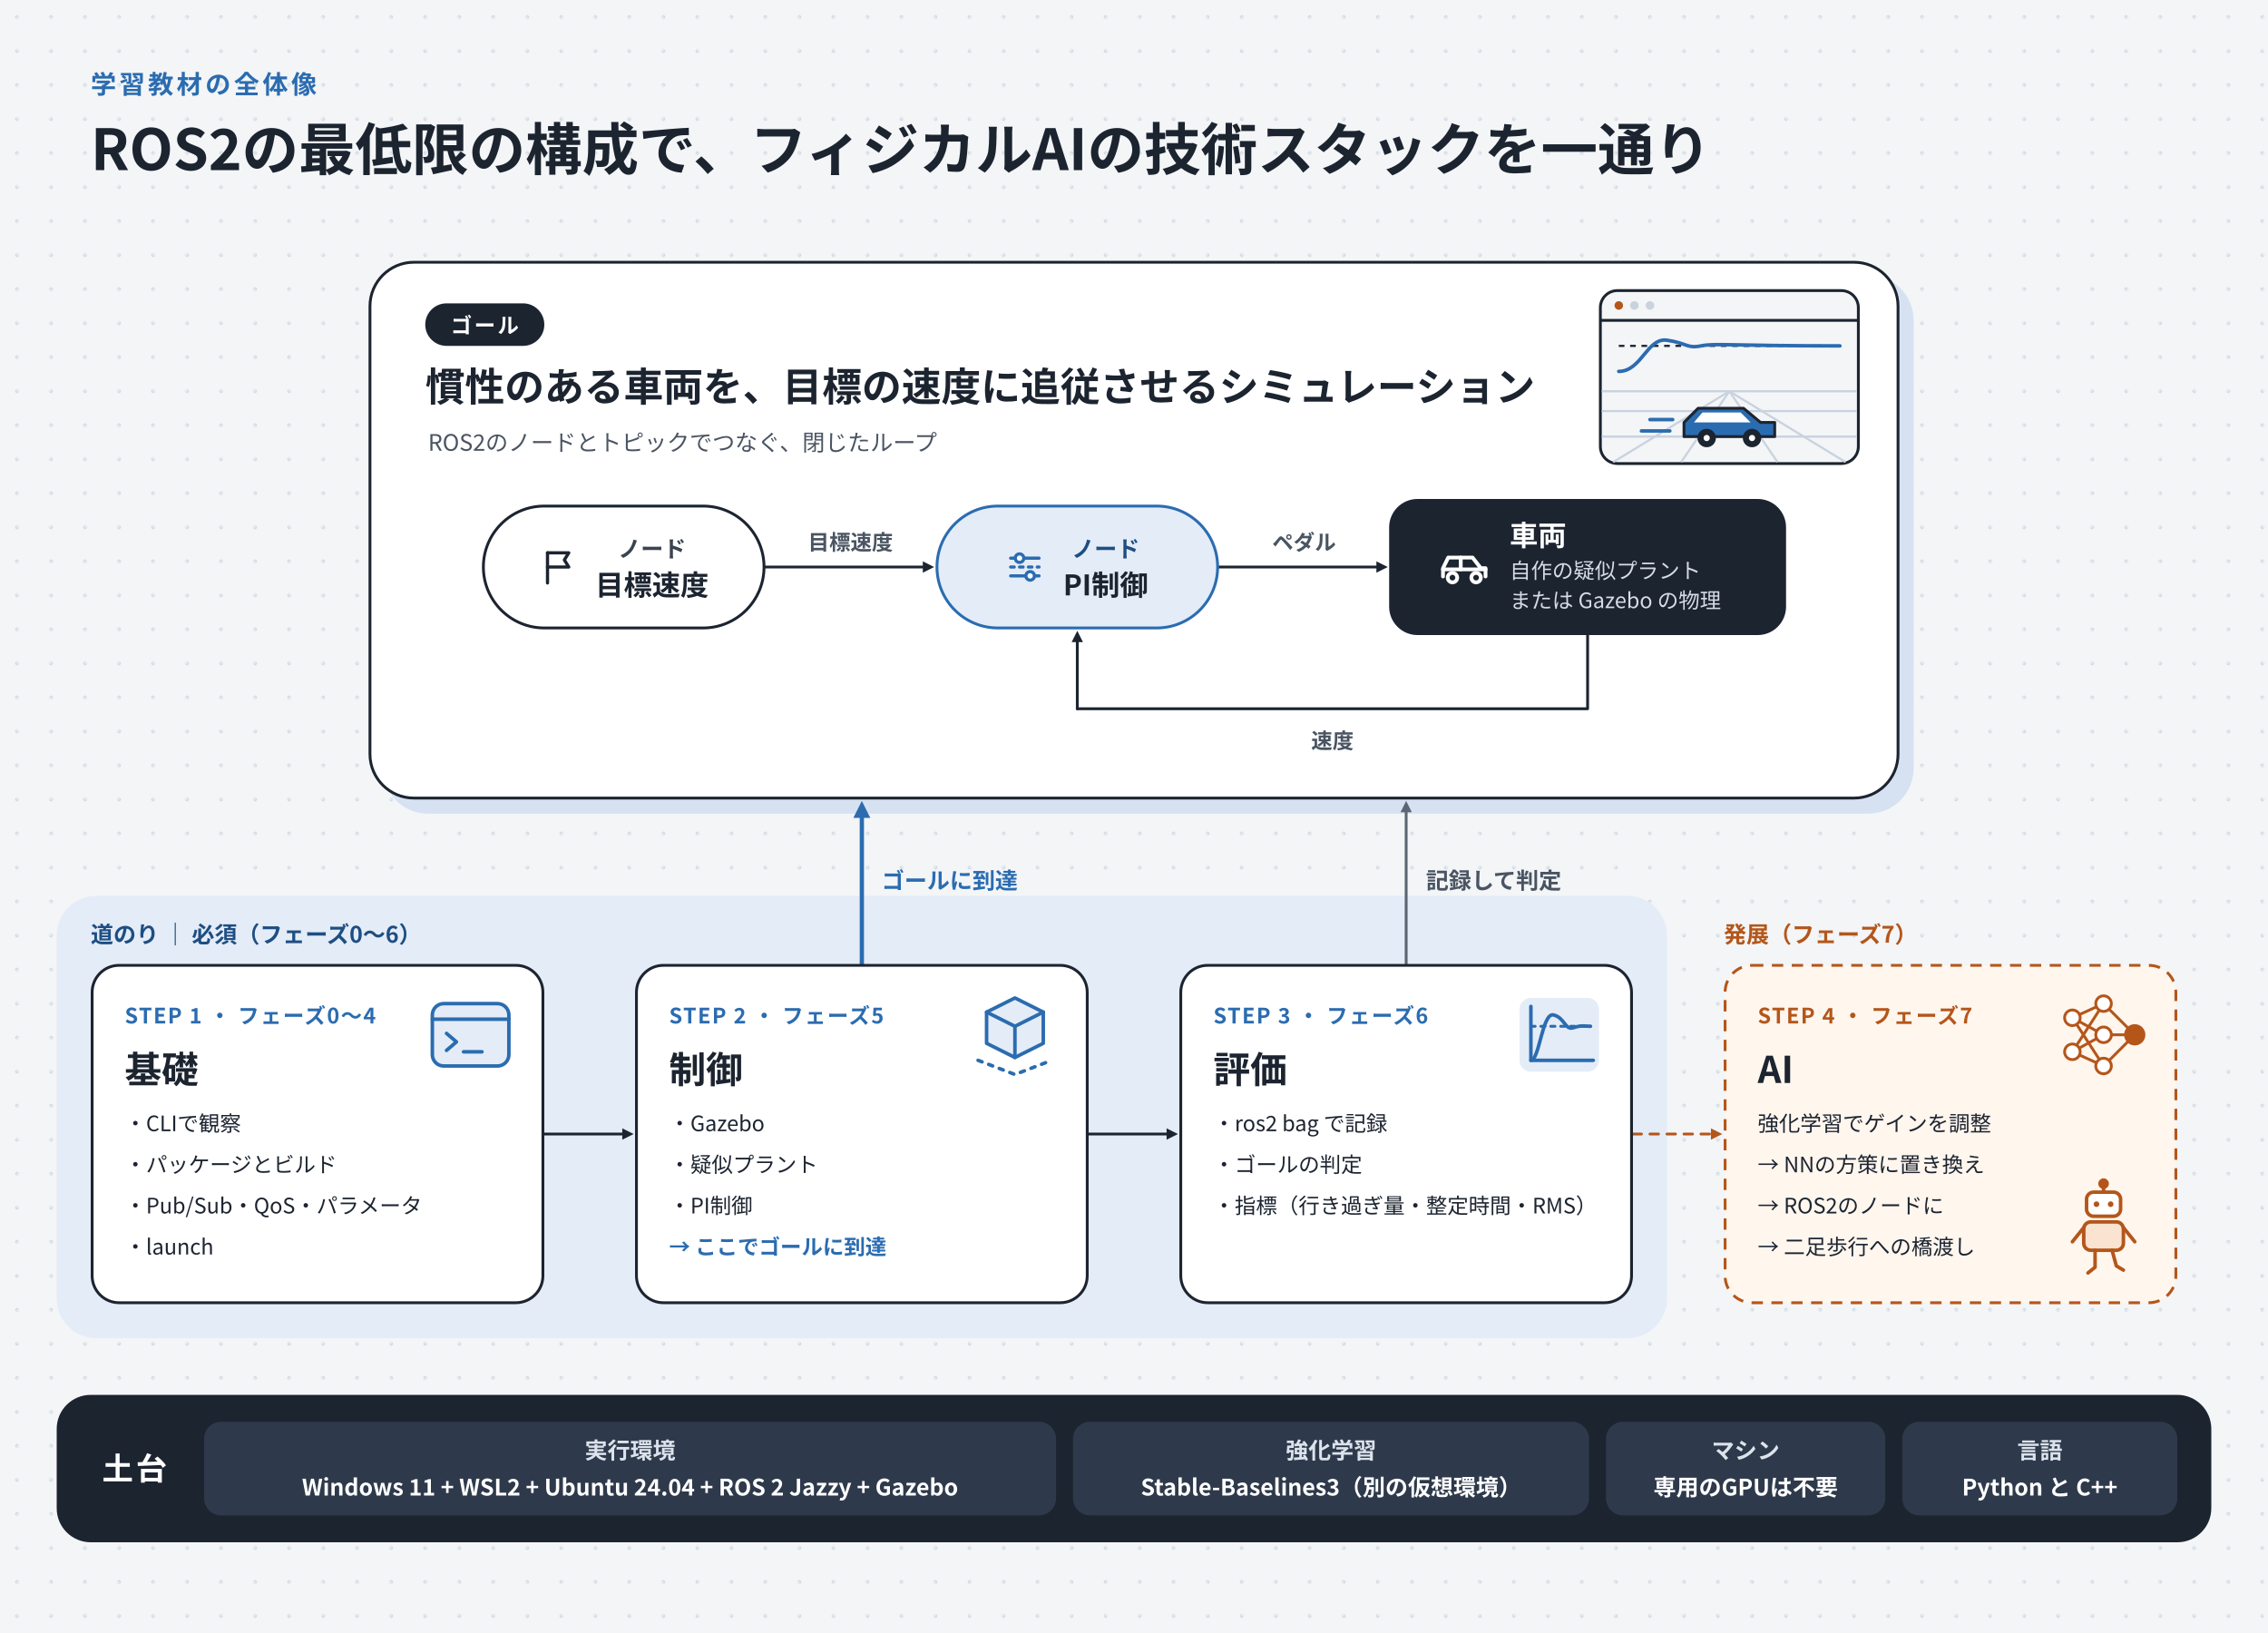
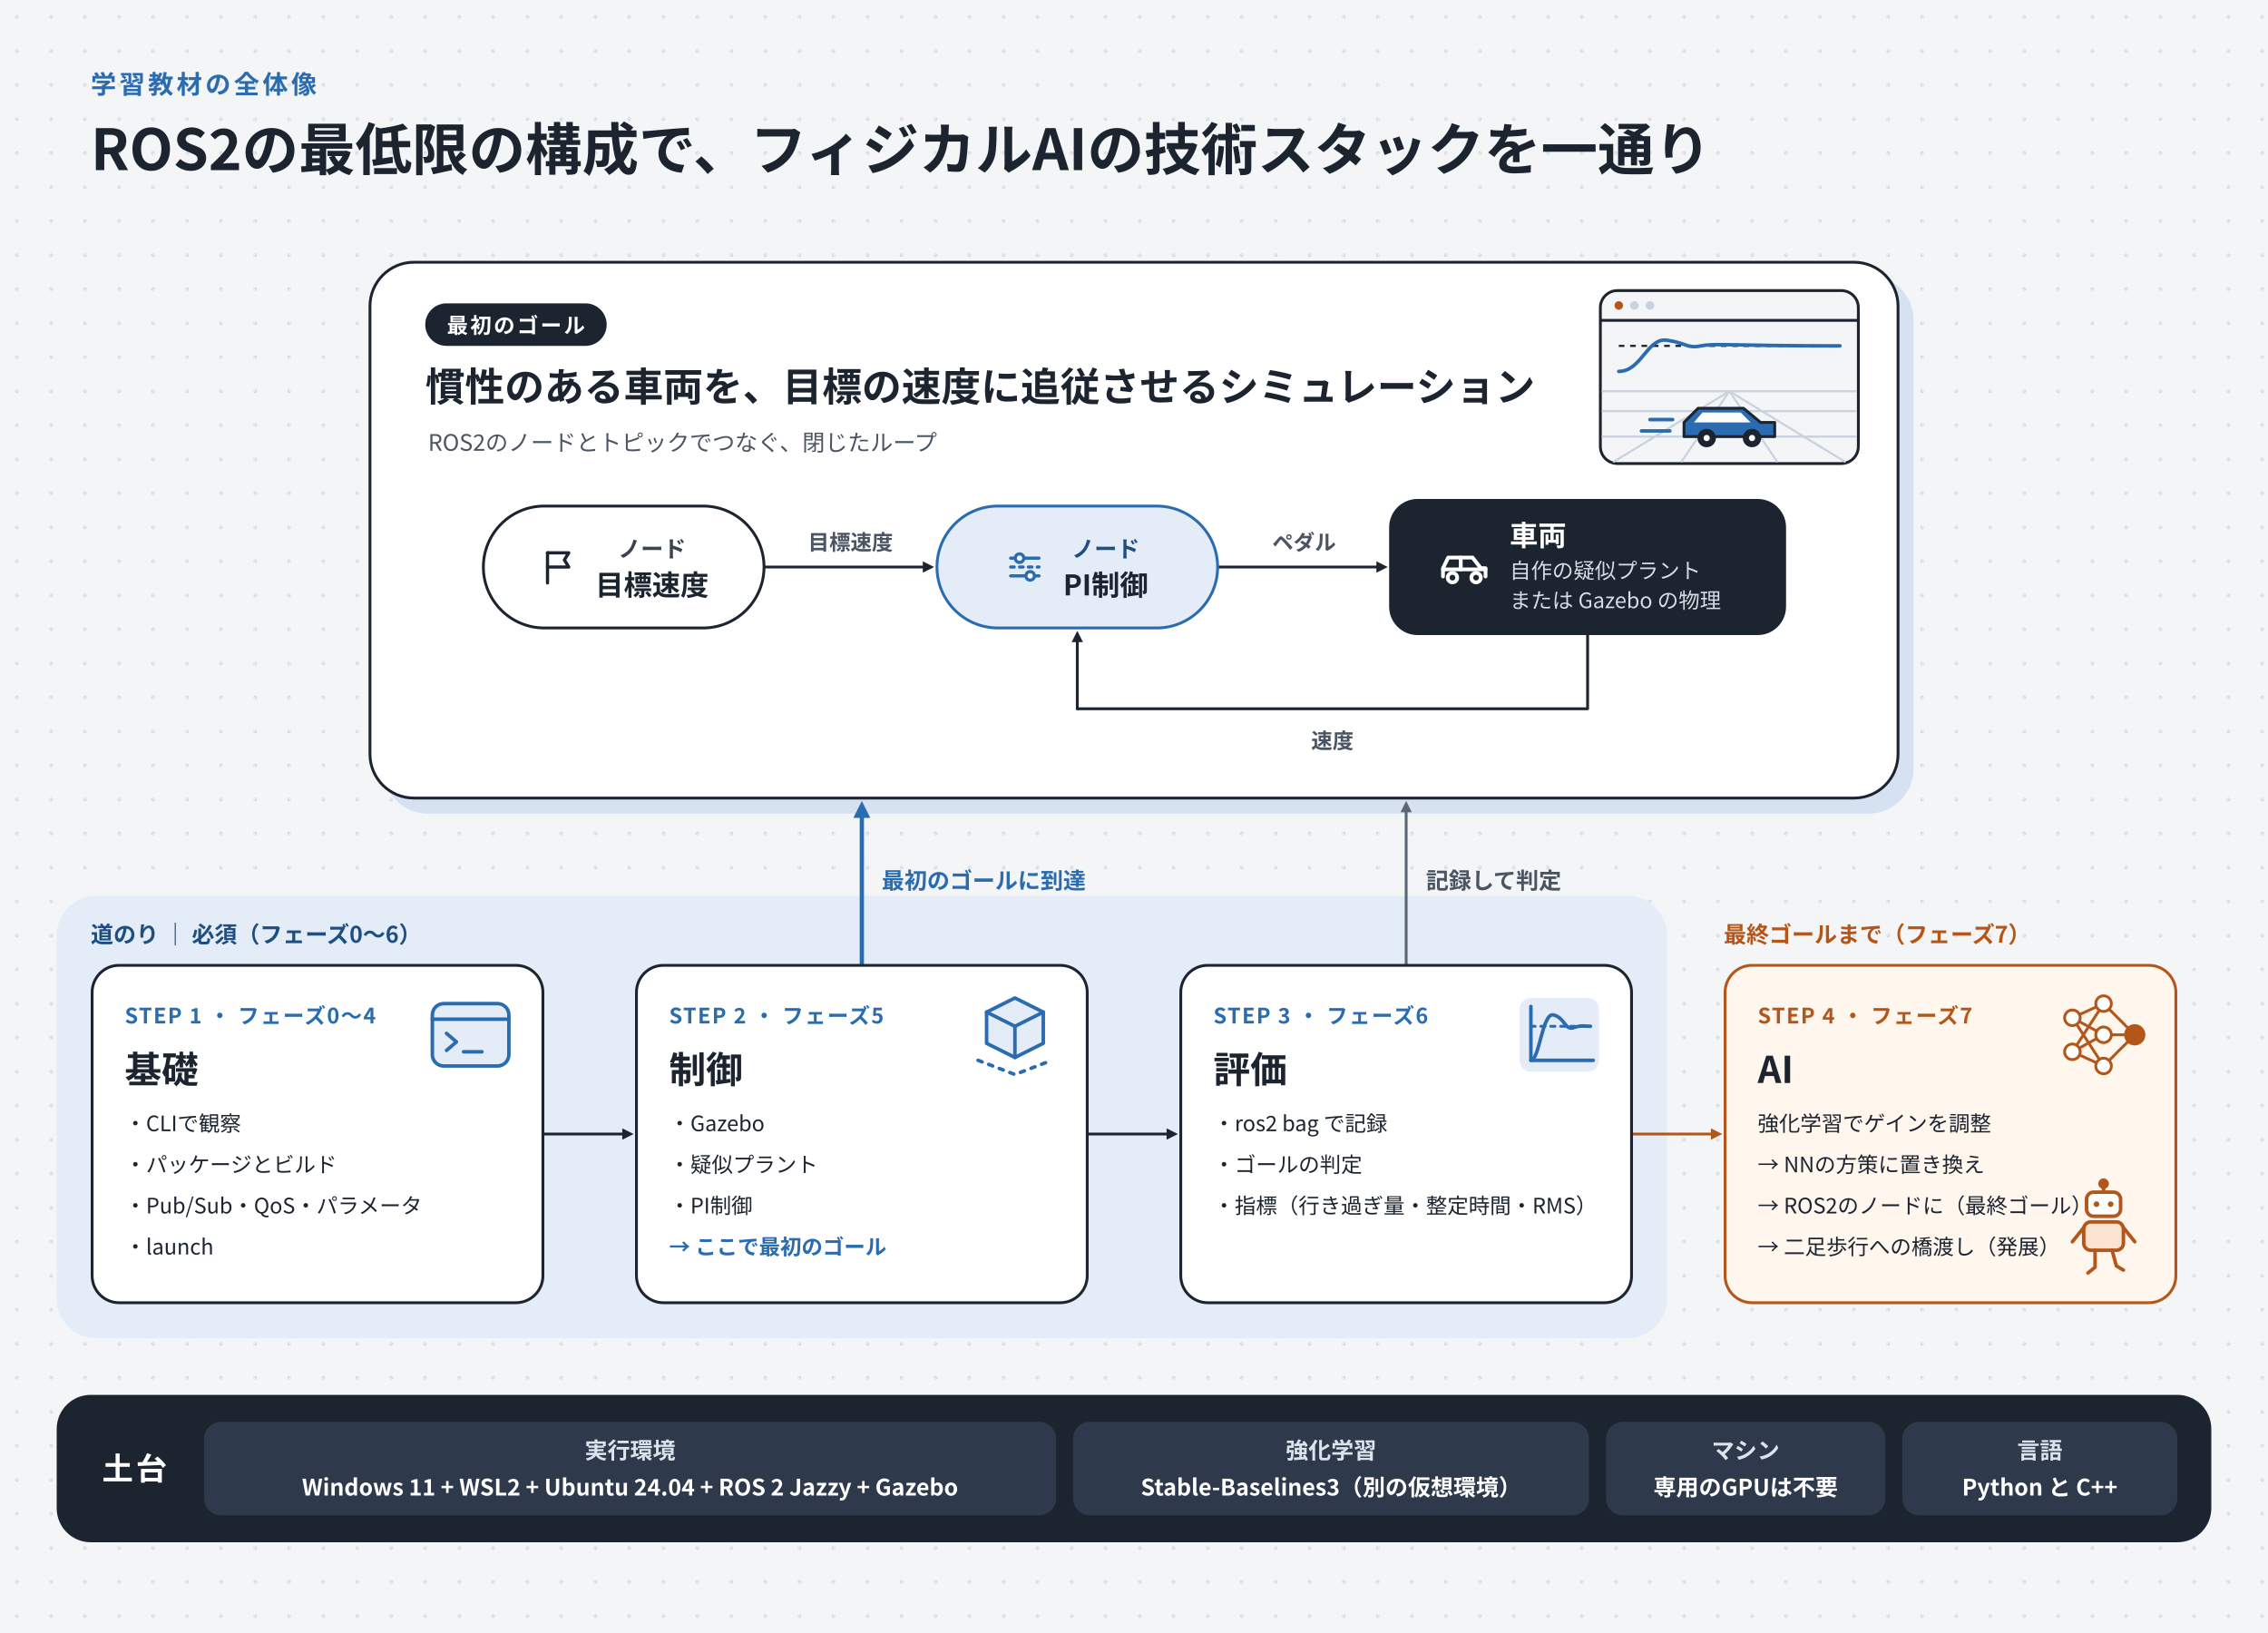
- <svg xmlns="http://www.w3.org/2000/svg" width="1600" height="1152" viewBox="0 0 1600 1152" role="img" aria-label="ROS2の最低限の構成でフィジカルAIの技術スタックを学ぶ教材の全体像。ゴールは、目標速度ノード・PI制御ノード・車両（自作の疑似プラントまたはGazeboの物理）が目標速度・ペダル・速度のトピックでつながる閉じたループで、慣性のある車両を目標の速度に追従させるシミュレーション。その下に4つの段階（必須のSTEP 1 基礎 フェーズ0〜4、STEP 2 制御 フェーズ5、STEP 3 評価 フェーズ6と、発展のSTEP 4 AI フェーズ7）を並べ、制御から「ゴールに到達」、評価から「記録して判定」の矢印がゴールへ伸びる。土台は、実行環境（Windows 11 + WSL2 + Ubuntu 24.04 + ROS 2 Jazzy + Gazebo）、強化学習（Stable-Baselines3、別の仮想環境）、マシン（専用のGPUは不要）、言語（Python と C++）の4項目。" font-family="'Noto Sans CJK JP','Noto Sans JP','Hiragino Sans','Yu Gothic',Meiryo,sans-serif" fill="#1C2430">
+ <svg xmlns="http://www.w3.org/2000/svg" width="1600" height="1152" viewBox="0 0 1600 1152" role="img" aria-label="ROS2の最低限の構成でフィジカルAIの技術スタックを学ぶ教材の全体像。最初のゴールは、目標速度ノード・PI制御ノード・車両（自作の疑似プラントまたはGazeboの物理）が目標速度・ペダル・速度のトピックでつながる閉じたループで、慣性のある車両を目標の速度に追従させるシミュレーション。その下に4つの段階（必須のSTEP 1 基礎 フェーズ0〜4、STEP 2 制御 フェーズ5、STEP 3 評価 フェーズ6と、最終ゴールまでのSTEP 4 AI フェーズ7）を並べ、制御から「最初のゴールに到達」、評価から「記録して判定」の矢印が最初のゴールへ伸びる。STEP 4では、強化学習でゲインを調整し、NNの方策に置き換えて、ROS2のノードにするところが最終ゴールで、二足歩行への橋渡しは発展。土台は、実行環境（Windows 11 + WSL2 + Ubuntu 24.04 + ROS 2 Jazzy + Gazebo）、強化学習（Stable-Baselines3、別の仮想環境）、マシン（専用のGPUは不要）、言語（Python と C++）の4項目。" font-family="'Noto Sans CJK JP','Noto Sans JP','Hiragino Sans','Yu Gothic',Meiryo,sans-serif" fill="#1C2430">
  <defs>
    <pattern id="ov1-dots" width="24" height="24" patternUnits="userSpaceOnUse">
      <circle cx="12" cy="12" r="1.3" fill="#D3DAE3" />
    </pattern>
    <marker id="ov1-head-1C2430" orient="auto" markerWidth="5" markerHeight="5" refX="2" refY="2" overflow="visible">
      <path d="M0 0L4 2L0 4Z" fill="#1C2430" />
    </marker>
    <marker id="ov1-head-2B6CB0" orient="auto" markerWidth="5" markerHeight="5" refX="2" refY="2" overflow="visible">
      <path d="M0 0L4 2L0 4Z" fill="#2B6CB0" />
    </marker>
    <marker id="ov1-head-5B6573" orient="auto" markerWidth="5" markerHeight="5" refX="2" refY="2" overflow="visible">
      <path d="M0 0L4 2L0 4Z" fill="#5B6573" />
    </marker>
    <marker id="ov1-head-B4561A" orient="auto" markerWidth="5" markerHeight="5" refX="2" refY="2" overflow="visible">
      <path d="M0 0L4 2L0 4Z" fill="#B4561A" />
    </marker>
  </defs>
  <rect width="1600" height="1152" fill="#F3F5F7" />
  <rect width="1600" height="1152" fill="url(#ov1-dots)" />
  <rect x="40" y="632" width="1136" height="312" rx="28" fill="#E4ECF7" />
  <rect x="270" y="194" width="1080" height="380" rx="32" fill="#D6E2F2" />
  <rect x="261.0" y="185.0" width="1078" height="378" rx="31.0" fill="#FFFFFF" stroke="#1C2430" stroke-width="2" />
  <path d="M540 400L655 400" fill="none" stroke="#1C2430" stroke-width="2" stroke-linecap="round" marker-end="url(#ov1-head-1C2430)" />
  <path d="M860 400L975 400" fill="none" stroke="#1C2430" stroke-width="2" stroke-linecap="round" marker-end="url(#ov1-head-1C2430)" />
  <path d="M1120 448V500H760" fill="none" stroke="#1C2430" stroke-width="2" stroke-linecap="round" stroke-linejoin="round" />
  <path d="M760 500L760 449" fill="none" stroke="#1C2430" stroke-width="2" stroke-linecap="round" marker-end="url(#ov1-head-1C2430)" />
  <path d="M608 680L608 571" fill="none" stroke="#2B6CB0" stroke-width="3" stroke-linecap="round" marker-end="url(#ov1-head-2B6CB0)" />
  <path d="M992 680L992 569" fill="none" stroke="#5B6573" stroke-width="2" stroke-linecap="round" marker-end="url(#ov1-head-5B6573)" />
  <path d="M384 800L443 800" fill="none" stroke="#1C2430" stroke-width="2" stroke-linecap="round" marker-end="url(#ov1-head-1C2430)" />
  <path d="M768 800L827 800" fill="none" stroke="#1C2430" stroke-width="2" stroke-linecap="round" marker-end="url(#ov1-head-1C2430)" />
-   <path d="M1152 800L1211 800" fill="none" stroke="#B4561A" stroke-width="2" stroke-linecap="round" stroke-dasharray="6 6" marker-end="url(#ov1-head-B4561A)" />
+   <path d="M1152 800L1211 800" fill="none" stroke="#B4561A" stroke-width="2" stroke-linecap="round" marker-end="url(#ov1-head-B4561A)" />
  <text x="64" y="66" font-size="18" font-weight="700" fill="#2B6CB0" letter-spacing="2.2">学習教材の全体像</text>
  <text x="64" y="120" font-size="40" font-weight="900">ROS2の最低限の構成で、フィジカルAIの技術スタックを一通り</text>
-   <rect x="300" y="214" width="84" height="30" rx="15" fill="#1C2430" />
-   <text x="342" y="235" font-size="15" font-weight="700" text-anchor="middle" fill="#FFFFFF" letter-spacing="1.5">ゴール</text>
+   <rect x="300" y="214" width="128" height="30" rx="15" fill="#1C2430" />
+   <text x="364" y="235" font-size="15" font-weight="700" text-anchor="middle" fill="#FFFFFF" letter-spacing="1.5">最初のゴール</text>
  <text x="300" y="283" font-size="28" font-weight="900">慣性のある車両を、目標の速度に追従させるシミュレーション</text>
  <text x="302" y="318" font-size="16" font-weight="500" fill="#4A5462">ROS2のノードとトピックでつなぐ、閉じたループ</text>
  <g transform="translate(1128 204)">
    <rect x="1" y="1" width="182" height="122" rx="12" fill="#F3F5F7" stroke="#1C2430" stroke-width="2" />
    <path d="M1 22H183" stroke="#1C2430" stroke-width="2" />
    <circle cx="14" cy="11.5" r="3" fill="#B4561A" />
    <circle cx="25" cy="11.5" r="3" fill="#C9D2DE" />
    <circle cx="36" cy="11.5" r="3" fill="#C9D2DE" />
    <path d="M14 40H170" stroke="#1C2430" stroke-width="1.5" stroke-dasharray="4 4" fill="none" />
    <path d="M14 58C30 58 34 34 48 36S62 42 72 40S92 40 170 40" stroke="#2B6CB0" stroke-width="2.5" fill="none" stroke-linecap="round" />
    <g stroke="#C9D2DE" stroke-width="1.5" fill="none">
      <path d="M2 72H182" />
      <path d="M2 86H182" />
      <path d="M2 104H182" />
      <path d="M92 72L10 122" />
      <path d="M92 72L58 122" />
      <path d="M92 72L126 122" />
      <path d="M92 72L174 122" />
    </g>
    <path d="M36 92H52M30 100H50" stroke="#2B6CB0" stroke-width="2.5" stroke-linecap="round" fill="none" />
    <path d="M60 104V94L70 84H102L114 94H124V104Z" fill="#2B6CB0" stroke="#1C2430" stroke-width="2" stroke-linejoin="round" />
    <path d="M73 87H100L107 94H67Z" fill="#FFFFFF" />
    <circle cx="76" cy="105" r="6.5" fill="#1C2430" />
    <circle cx="76" cy="105" r="2.2" fill="#FFFFFF" />
    <circle cx="108" cy="105" r="6.5" fill="#1C2430" />
    <circle cx="108" cy="105" r="2.2" fill="#FFFFFF" />
  </g>
  <rect x="341.0" y="357.0" width="198" height="86" rx="43.0" fill="#FFFFFF" stroke="#1C2430" stroke-width="2" />
  <g transform="translate(380.0 385) scale(1.25)" fill="none" stroke="#1C2430" stroke-width="1.8" stroke-linecap="round" stroke-linejoin="round">
    <path d="M5 21V4" />
    <path d="M5 4h12l-2.5 4L17 12H5" />
  </g>
  <text x="460.0" y="393" font-size="16" font-weight="700" text-anchor="middle" fill="#3A4350">ノード</text>
  <text x="460.0" y="420" font-size="20" font-weight="700" text-anchor="middle">目標速度</text>
  <rect x="661.0" y="357.0" width="198" height="86" rx="43.0" fill="#E4ECF7" stroke="#2B6CB0" stroke-width="2" />
  <g transform="translate(708.0 385) scale(1.25)" fill="none" stroke="#2B6CB0" stroke-width="1.8" stroke-linecap="round" stroke-linejoin="round">
    <path d="M4 7h16M4 17h16" />
    <circle cx="9" cy="7" r="2.4" fill="#FFFFFF" />
    <circle cx="15" cy="17" r="2.4" fill="#FFFFFF" />
    <path d="M4 12h16" stroke-dasharray="2 3" />
  </g>
  <text x="780.0" y="393" font-size="16" font-weight="700" text-anchor="middle" fill="#1E4E82">ノード</text>
  <text x="780.0" y="420" font-size="20" font-weight="700" text-anchor="middle">PI制御</text>
  <rect x="980" y="352" width="280" height="96" rx="20" fill="#1C2430" />
  <g transform="translate(1013.0 380) scale(1.6667)" fill="none" stroke="#FFFFFF" stroke-width="1.6" stroke-linecap="round" stroke-linejoin="round">
    <path d="M3 16v-3.5l2.2-4.5h10.3l3.5 4.5h2v3.5" />
    <path d="M3 13h18" />
    <path d="M10.5 8v5" />
    <circle cx="7" cy="16.5" r="2" />
    <circle cx="17" cy="16.5" r="2" />
  </g>
  <text x="1065.0" y="385" font-size="20" font-weight="700" fill="#FFFFFF">車両</text>
  <text x="1065.0" y="408" font-size="15" font-weight="500" fill="#D5DCE6">自作の疑似プラント</text>
  <text x="1065.0" y="429" font-size="15" font-weight="500" fill="#D5DCE6">または Gazebo の物理</text>
  <text x="600" y="388" font-size="15" font-weight="700" text-anchor="middle" fill="#4A5462">目標速度</text>
  <text x="920" y="388" font-size="15" font-weight="700" text-anchor="middle" fill="#4A5462">ペダル</text>
  <text x="940" y="528" font-size="15" font-weight="700" text-anchor="middle" fill="#4A5462">速度</text>
-   <text x="622" y="627" font-size="16" font-weight="700" fill="#2B6CB0">ゴールに到達</text>
+   <text x="622" y="627" font-size="16" font-weight="700" fill="#2B6CB0">最初のゴールに到達</text>
  <text x="1006" y="627" font-size="16" font-weight="700" fill="#4A5462">記録して判定</text>
  <text x="64" y="665" font-size="16" font-weight="700" fill="#1E4E82">道のり ｜ 必須（フェーズ0〜6）</text>
-   <text x="1216" y="665" font-size="16" font-weight="700" fill="#B4561A">発展（フェーズ7）</text>
+   <text x="1216" y="665" font-size="16" font-weight="700" fill="#B4561A">最終ゴールまで（フェーズ7）</text>
  <rect x="65.0" y="681.0" width="318" height="238" rx="19.0" fill="#FFFFFF" stroke="#1C2430" stroke-width="2" />
  <text x="88" y="722" font-size="15" font-weight="700" fill="#2B6CB0" letter-spacing="0.9">STEP 1 ・ フェーズ0〜4</text>
  <text x="88" y="764" font-size="26" font-weight="700">基礎</text>
  <text x="88" y="798" font-size="15" font-weight="500">・CLIで観察</text>
  <text x="88" y="827" font-size="15" font-weight="500">・パッケージとビルド</text>
  <text x="88" y="856" font-size="15" font-weight="500">・Pub/Sub・QoS・パラメータ</text>
  <text x="88" y="885" font-size="15" font-weight="500">・launch</text>
  <rect x="449.0" y="681.0" width="318" height="238" rx="19.0" fill="#FFFFFF" stroke="#1C2430" stroke-width="2" />
  <text x="472" y="722" font-size="15" font-weight="700" fill="#2B6CB0" letter-spacing="0.9">STEP 2 ・ フェーズ5</text>
  <text x="472" y="764" font-size="26" font-weight="700">制御</text>
  <text x="472" y="798" font-size="15" font-weight="500">・Gazebo</text>
  <text x="472" y="827" font-size="15" font-weight="500">・疑似プラント</text>
  <text x="472" y="856" font-size="15" font-weight="500">・PI制御</text>
-   <text x="472" y="885" font-size="15" font-weight="700" fill="#2B6CB0">→ ここでゴールに到達</text>
+   <text x="472" y="885" font-size="15" font-weight="700" fill="#2B6CB0">→ ここで最初のゴール</text>
  <rect x="833.0" y="681.0" width="318" height="238" rx="19.0" fill="#FFFFFF" stroke="#1C2430" stroke-width="2" />
  <text x="856" y="722" font-size="15" font-weight="700" fill="#2B6CB0" letter-spacing="0.9">STEP 3 ・ フェーズ6</text>
  <text x="856" y="764" font-size="26" font-weight="700">評価</text>
  <text x="856" y="798" font-size="15" font-weight="500">・ros2 bag で記録</text>
  <text x="856" y="827" font-size="15" font-weight="500">・ゴールの判定</text>
  <text x="856" y="856" font-size="15" font-weight="500">・指標（行き過ぎ量・整定時間・RMS）</text>
-   <rect x="1217.0" y="681.0" width="318" height="238" rx="19.0" fill="#FFF6EE" stroke="#B4561A" stroke-width="2" stroke-dasharray="8 6" />
+   <rect x="1217.0" y="681.0" width="318" height="238" rx="19.0" fill="#FFF6EE" stroke="#B4561A" stroke-width="2" />
  <text x="1240" y="722" font-size="15" font-weight="700" fill="#B4561A" letter-spacing="0.9">STEP 4 ・ フェーズ7</text>
  <text x="1240" y="764" font-size="26" font-weight="700">AI</text>
  <text x="1240" y="798" font-size="15" font-weight="500">強化学習でゲインを調整</text>
  <text x="1240" y="827" font-size="15" font-weight="500">→ NNの方策に置き換え</text>
-   <text x="1240" y="856" font-size="15" font-weight="500">→ ROS2のノードに</text>
-   <text x="1240" y="885" font-size="15" font-weight="500">→ 二足歩行への橋渡し</text>
+   <text x="1240" y="856" font-size="15" font-weight="500">→ ROS2のノードに（最終ゴール）</text>
+   <text x="1240" y="885" font-size="15" font-weight="500">→ 二足歩行への橋渡し（発展）</text>
  <g transform="translate(300 698)" fill="none" stroke="#2B6CB0" stroke-width="2.5" stroke-linecap="round" stroke-linejoin="round">
    <rect x="5" y="10" width="54" height="44" rx="8" fill="#E4ECF7" />
    <path d="M5 21H59" />
    <path d="M15 31L22 37L15 43" />
    <path d="M27 44H40" />
  </g>
  <g transform="translate(684 698)" fill="none" stroke="#2B6CB0" stroke-width="2.5" stroke-linecap="round" stroke-linejoin="round">
    <path d="M6 50L32 60L58 50" stroke-dasharray="3 5" />
    <path d="M32 6L52 16V38L32 48L12 38V16Z" fill="#E4ECF7" />
    <path d="M12 16L32 26L52 16" />
    <path d="M32 26V48" />
  </g>
  <g transform="translate(1068 698)" fill="none" stroke="#2B6CB0" stroke-width="2.5" stroke-linecap="round" stroke-linejoin="round">
    <rect x="4" y="6" width="56" height="52" rx="8" fill="#E4ECF7" stroke="none" />
    <path d="M12 12V50H56" />
    <path d="M12 26H54" stroke-dasharray="3 4" stroke-width="2" />
    <path d="M12 50C18 50 20 16 28 18S36 29 42 27S50 26 54 26" />
  </g>
  <g transform="translate(1452 698)" fill="none" stroke="#B4561A" stroke-width="2" stroke-linecap="round" stroke-linejoin="round">
    <path d="M10 20L32 10M10 20L32 32M10 20L32 54M10 44L32 10M10 44L32 32M10 44L32 54M32 10L54 32M32 32L54 32M32 54L54 32" />
    <circle cx="10" cy="20" r="5.5" fill="#FFFFFF" />
    <circle cx="10" cy="44" r="5.5" fill="#FFFFFF" />
    <circle cx="32" cy="10" r="5.5" fill="#FFFFFF" />
    <circle cx="32" cy="32" r="5.5" fill="#FFFFFF" />
    <circle cx="32" cy="54" r="5.5" fill="#FFFFFF" />
    <circle cx="54" cy="32" r="6.5" fill="#B4561A" />
  </g>
  <g transform="translate(1452 832)" fill="none" stroke="#B4561A" stroke-width="2.5" stroke-linecap="round" stroke-linejoin="round">
    <path d="M32 4V9" />
    <circle cx="32" cy="3" r="2.5" fill="#B4561A" />
    <rect x="20" y="9" width="24" height="17" rx="5" fill="#FFFFFF" />
    <circle cx="27" cy="17.5" r="2" fill="#B4561A" stroke="none" />
    <circle cx="37" cy="17.5" r="2" fill="#B4561A" stroke="none" />
    <rect x="18" y="30" width="28" height="20" rx="5" fill="#FBE3D1" />
    <path d="M18 34L10 44M46 34L54 44" />
    <path d="M26 50V62L21 66M38 50L41 61L46 64" />
  </g>
  <rect x="40" y="984" width="1520" height="104" rx="24" fill="#1C2430" />
  <text x="72" y="1044" font-size="22" font-weight="700" fill="#FFFFFF" letter-spacing="1.8">土台</text>
  <rect x="144" y="1003" width="601" height="66" rx="12" fill="#2E3A4B" />
  <text x="444.5" y="1029" font-size="16" font-weight="700" text-anchor="middle" fill="#DCE3EC">実行環境</text>
  <text x="444.5" y="1055" font-size="16" font-weight="700" text-anchor="middle" fill="#FFFFFF">Windows 11 + WSL2 + Ubuntu 24.04 + ROS 2 Jazzy + Gazebo</text>
  <rect x="757" y="1003" width="364" height="66" rx="12" fill="#2E3A4B" />
  <text x="939.0" y="1029" font-size="16" font-weight="700" text-anchor="middle" fill="#DCE3EC">強化学習</text>
  <text x="939.0" y="1055" font-size="16" font-weight="700" text-anchor="middle" fill="#FFFFFF">Stable-Baselines3（別の仮想環境）</text>
  <rect x="1133" y="1003" width="197" height="66" rx="12" fill="#2E3A4B" />
  <text x="1231.5" y="1029" font-size="16" font-weight="700" text-anchor="middle" fill="#DCE3EC">マシン</text>
  <text x="1231.5" y="1055" font-size="16" font-weight="700" text-anchor="middle" fill="#FFFFFF">専用のGPUは不要</text>
  <rect x="1342" y="1003" width="194" height="66" rx="12" fill="#2E3A4B" />
  <text x="1439.0" y="1029" font-size="16" font-weight="700" text-anchor="middle" fill="#DCE3EC">言語</text>
  <text x="1439.0" y="1055" font-size="16" font-weight="700" text-anchor="middle" fill="#FFFFFF">Python と C++</text>
</svg>
